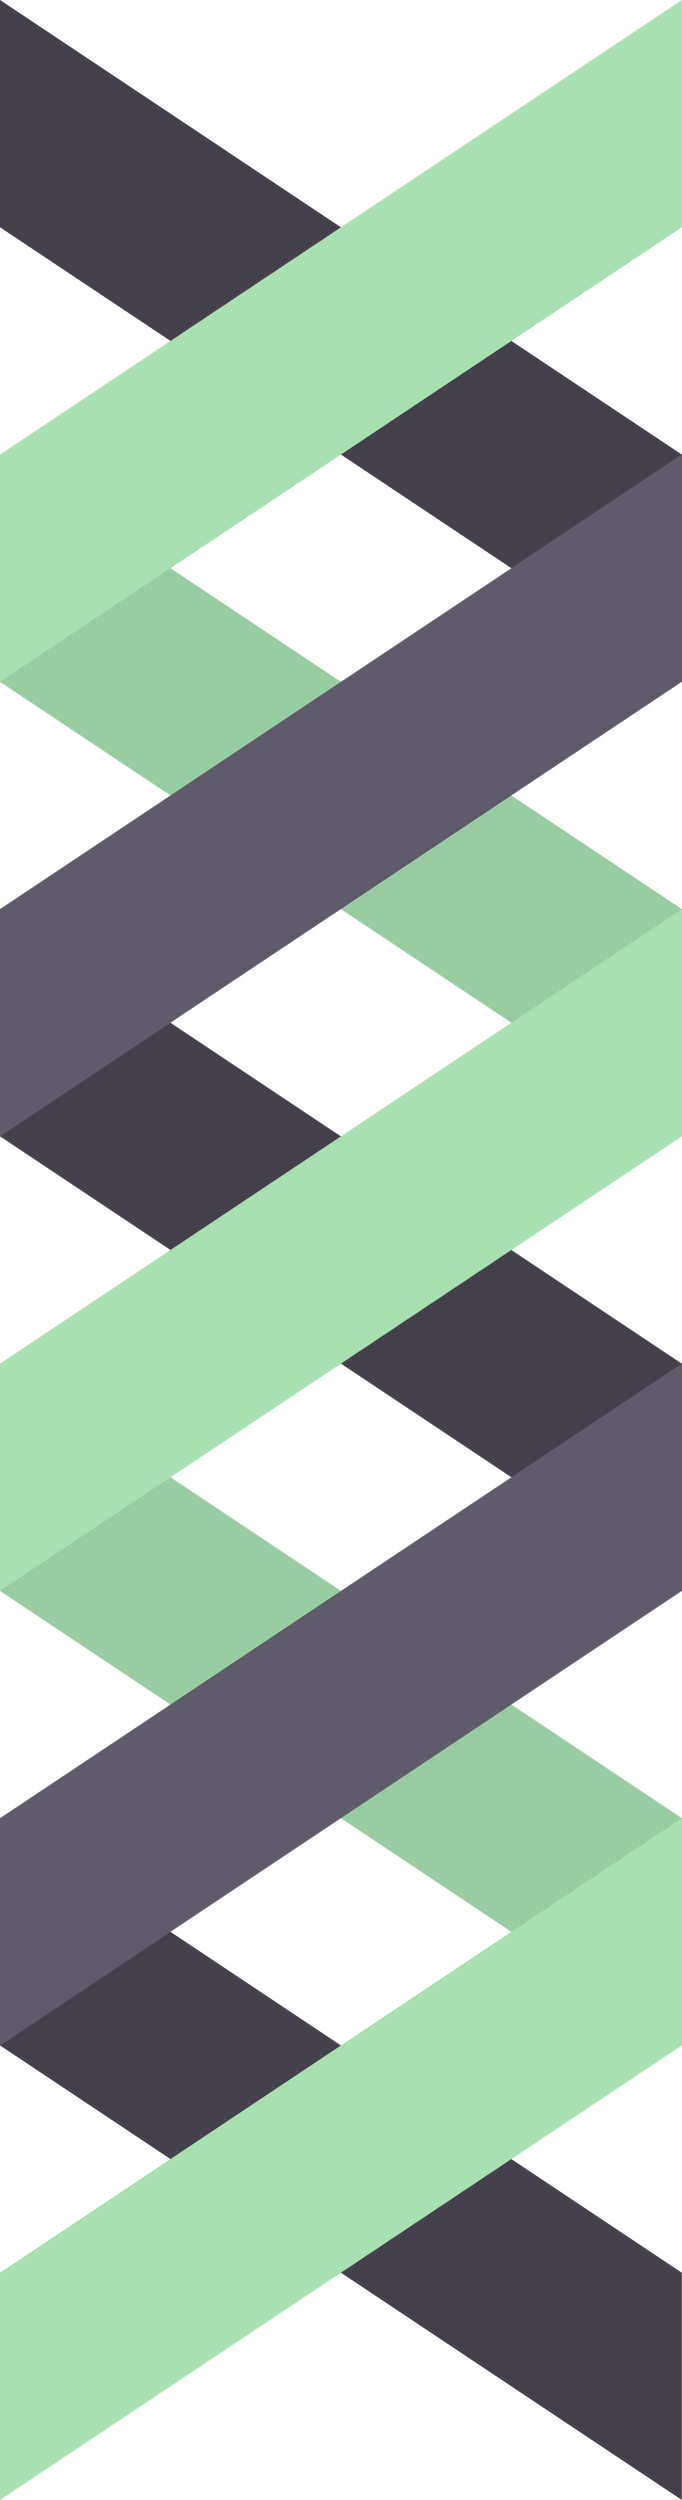
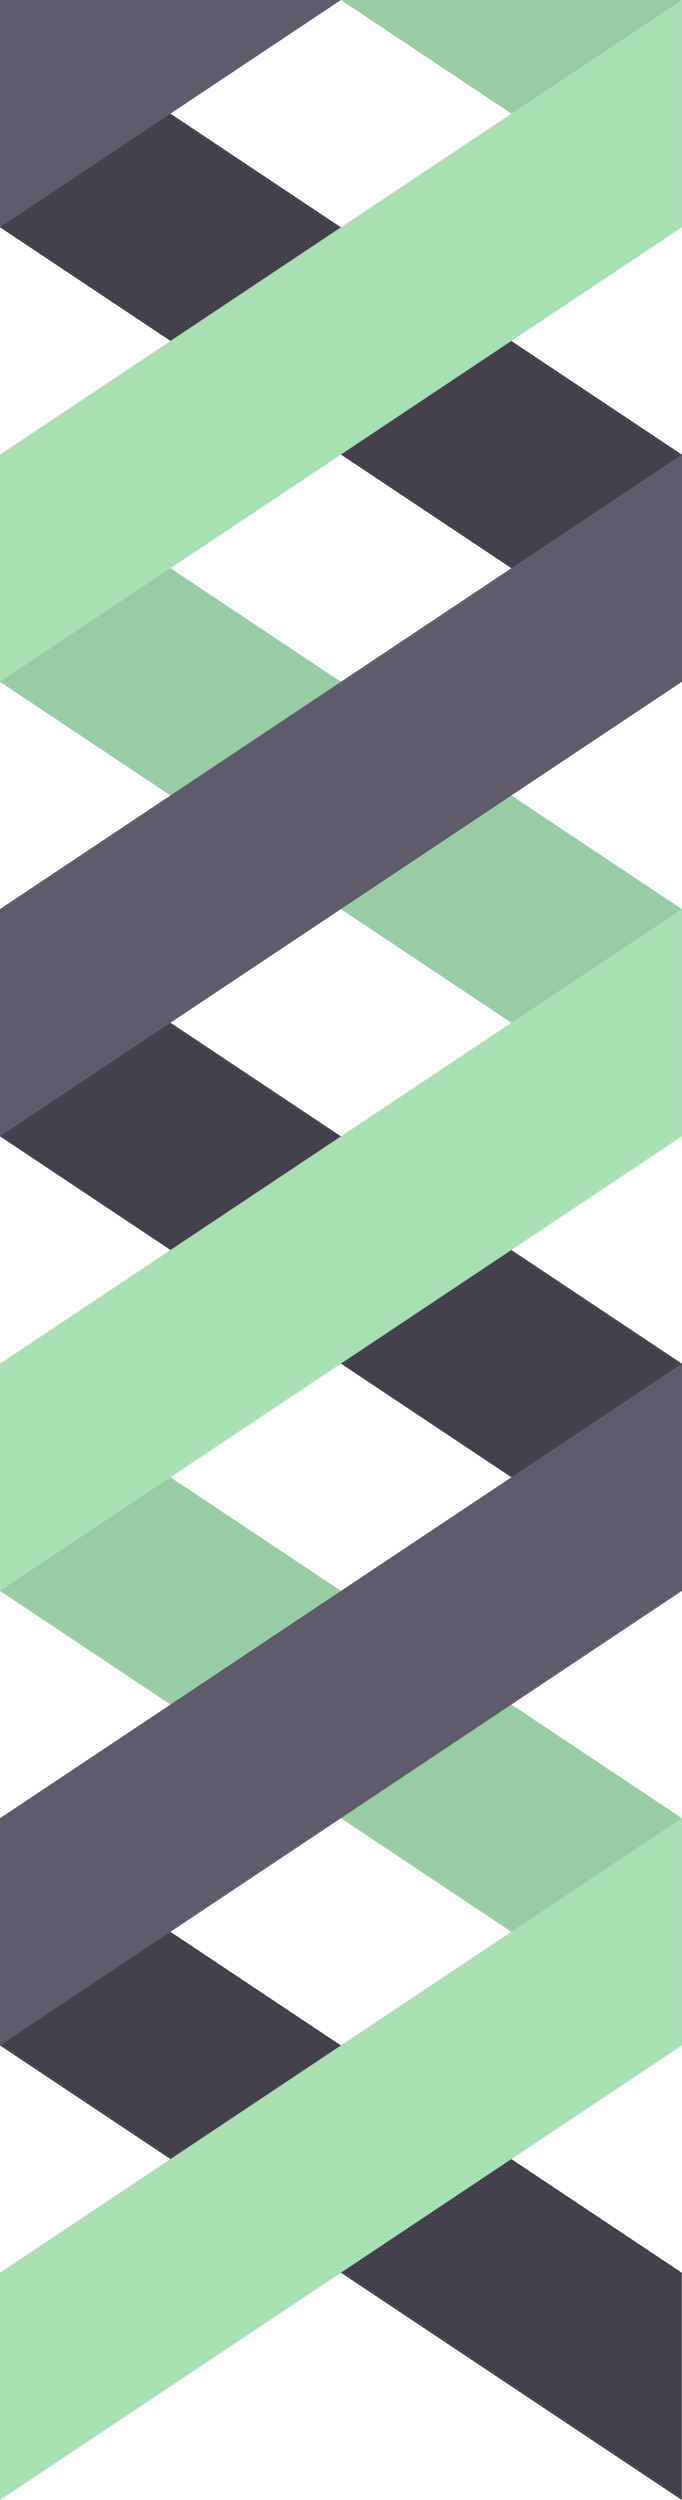
<svg xmlns="http://www.w3.org/2000/svg" width="301.641" height="1106.02" viewBox="0 0 79.809 292.635" version="1.1" id="svg1854">
  <defs id="defs1848" />
  <g id="layer1" transform="translate(-2.480219,-2.724728)">
    <g id="g2473" transform="matrix(1.382923,0,0,1.382923,-103.4948,-58.21496)">
      <path id="path1718" d="m 76.631,44.066 v 19.237 L 134.342,101.777 V 82.54 Z" style="fill:#44414d;fill-opacity:1;stroke:none;stroke-width:0.031px;stroke-linecap:butt;stroke-linejoin:miter;stroke-opacity:1" />
      <path id="path1720" d="m 76.631,82.54 v 19.237 l 57.711,38.474 v -19.237 z" style="fill:#98cca2;fill-opacity:1;stroke:none;stroke-width:0.031px;stroke-linecap:butt;stroke-linejoin:miter;stroke-opacity:1" />
+       <path style="fill:#98cca2;fill-opacity:1;stroke:none;stroke-width:0.031px;stroke-linecap:butt;stroke-linejoin:miter;stroke-opacity:1" d="m 76.631,5.592 v 19.237 l 57.711,38.474 V 44.066 Z" id="path825" />
      <path style="fill:#a8e0b2;fill-opacity:1;stroke:none;stroke-width:0.022px;stroke-linecap:butt;stroke-linejoin:miter;stroke-opacity:1" d="m 134.342,44.066 v 19.237 L 76.631,101.777 V 82.54 Z" id="path1722" />
      <path style="fill:#44414d;fill-opacity:1;stroke:none;stroke-width:0.031px;stroke-linecap:butt;stroke-linejoin:miter;stroke-opacity:1" d="m 76.631,121.013 v 19.237 l 57.711,38.474 v -19.237 z" id="path1724" />
      <path style="fill:#98cca2;fill-opacity:1;stroke:none;stroke-width:0.031px;stroke-linecap:butt;stroke-linejoin:miter;stroke-opacity:1" d="m 76.631,159.487 v 19.237 l 57.711,38.474 v -19.237 z" id="path1726" />
      <path id="path1728" d="m 134.342,121.013 v 19.237 l -57.711,38.474 v -19.237 z" style="fill:#a8e0b2;fill-opacity:1;stroke:none;stroke-width:0.022px;stroke-linecap:butt;stroke-linejoin:miter;stroke-opacity:1" />
      <path style="fill:#5f5b6b;fill-opacity:1;stroke:none;stroke-width:0.031px;stroke-linecap:butt;stroke-linejoin:miter;stroke-opacity:1" d="M 134.342,82.54 V 101.777 L 76.631,140.25 V 121.013 Z" id="path1730" />
      <path id="path1732" d="m 76.631,197.961 v 19.237 l 57.711,38.474 v -19.237 z" style="fill:#44414d;fill-opacity:1;stroke:none;stroke-width:0.031px;stroke-linecap:butt;stroke-linejoin:miter;stroke-opacity:1" />
      <path id="path1734" d="m 134.342,159.487 v 19.237 l -57.711,38.474 v -19.237 z" style="fill:#5f5b6b;fill-opacity:1;stroke:none;stroke-width:0.031px;stroke-linecap:butt;stroke-linejoin:miter;stroke-opacity:1" />
      <path style="fill:#a8e0b2;fill-opacity:1;stroke:none;stroke-width:0.022px;stroke-linecap:butt;stroke-linejoin:miter;stroke-opacity:1" d="m 134.342,197.961 v 19.237 l -57.711,38.474 v -19.237 z" id="path1736" />
-       <path id="path823" d="M 76.631,44.066 V 63.303 L 18.921,101.777 V 82.54 Z" style="fill:#5f5b6b;fill-opacity:1;stroke:none;stroke-width:0.031px;stroke-linecap:butt;stroke-linejoin:miter;stroke-opacity:1" />
-       <path style="fill:#98cca2;fill-opacity:1;stroke:none;stroke-width:0.031px;stroke-linecap:butt;stroke-linejoin:miter;stroke-opacity:1" d="m 134.342,44.066 v 19.237 l 57.711,38.474 V 82.54 Z" id="path825" />
+       <path id="path823" d="M 134.342,5.592 V 24.829 L 76.631,63.303 V 44.066 Z" style="fill:#5f5b6b;fill-opacity:1;stroke:none;stroke-width:0.031px;stroke-linecap:butt;stroke-linejoin:miter;stroke-opacity:1" />
+       <path style="fill:#44414d;fill-opacity:1;stroke:none;stroke-width:0.031px;stroke-linecap:butt;stroke-linejoin:miter;stroke-opacity:1" d="m 134.342,5.592 v 19.237 l 57.711,38.474 V 44.066 Z" id="path828" />
+       <path id="path830" d="m 76.631,5.592 v 19.237 L 18.921,63.303 V 44.066 Z" style="fill:#a8e0b2;fill-opacity:1;stroke:none;stroke-width:0.022px;stroke-linecap:butt;stroke-linejoin:miter;stroke-opacity:1" />
    </g>
  </g>
</svg>
